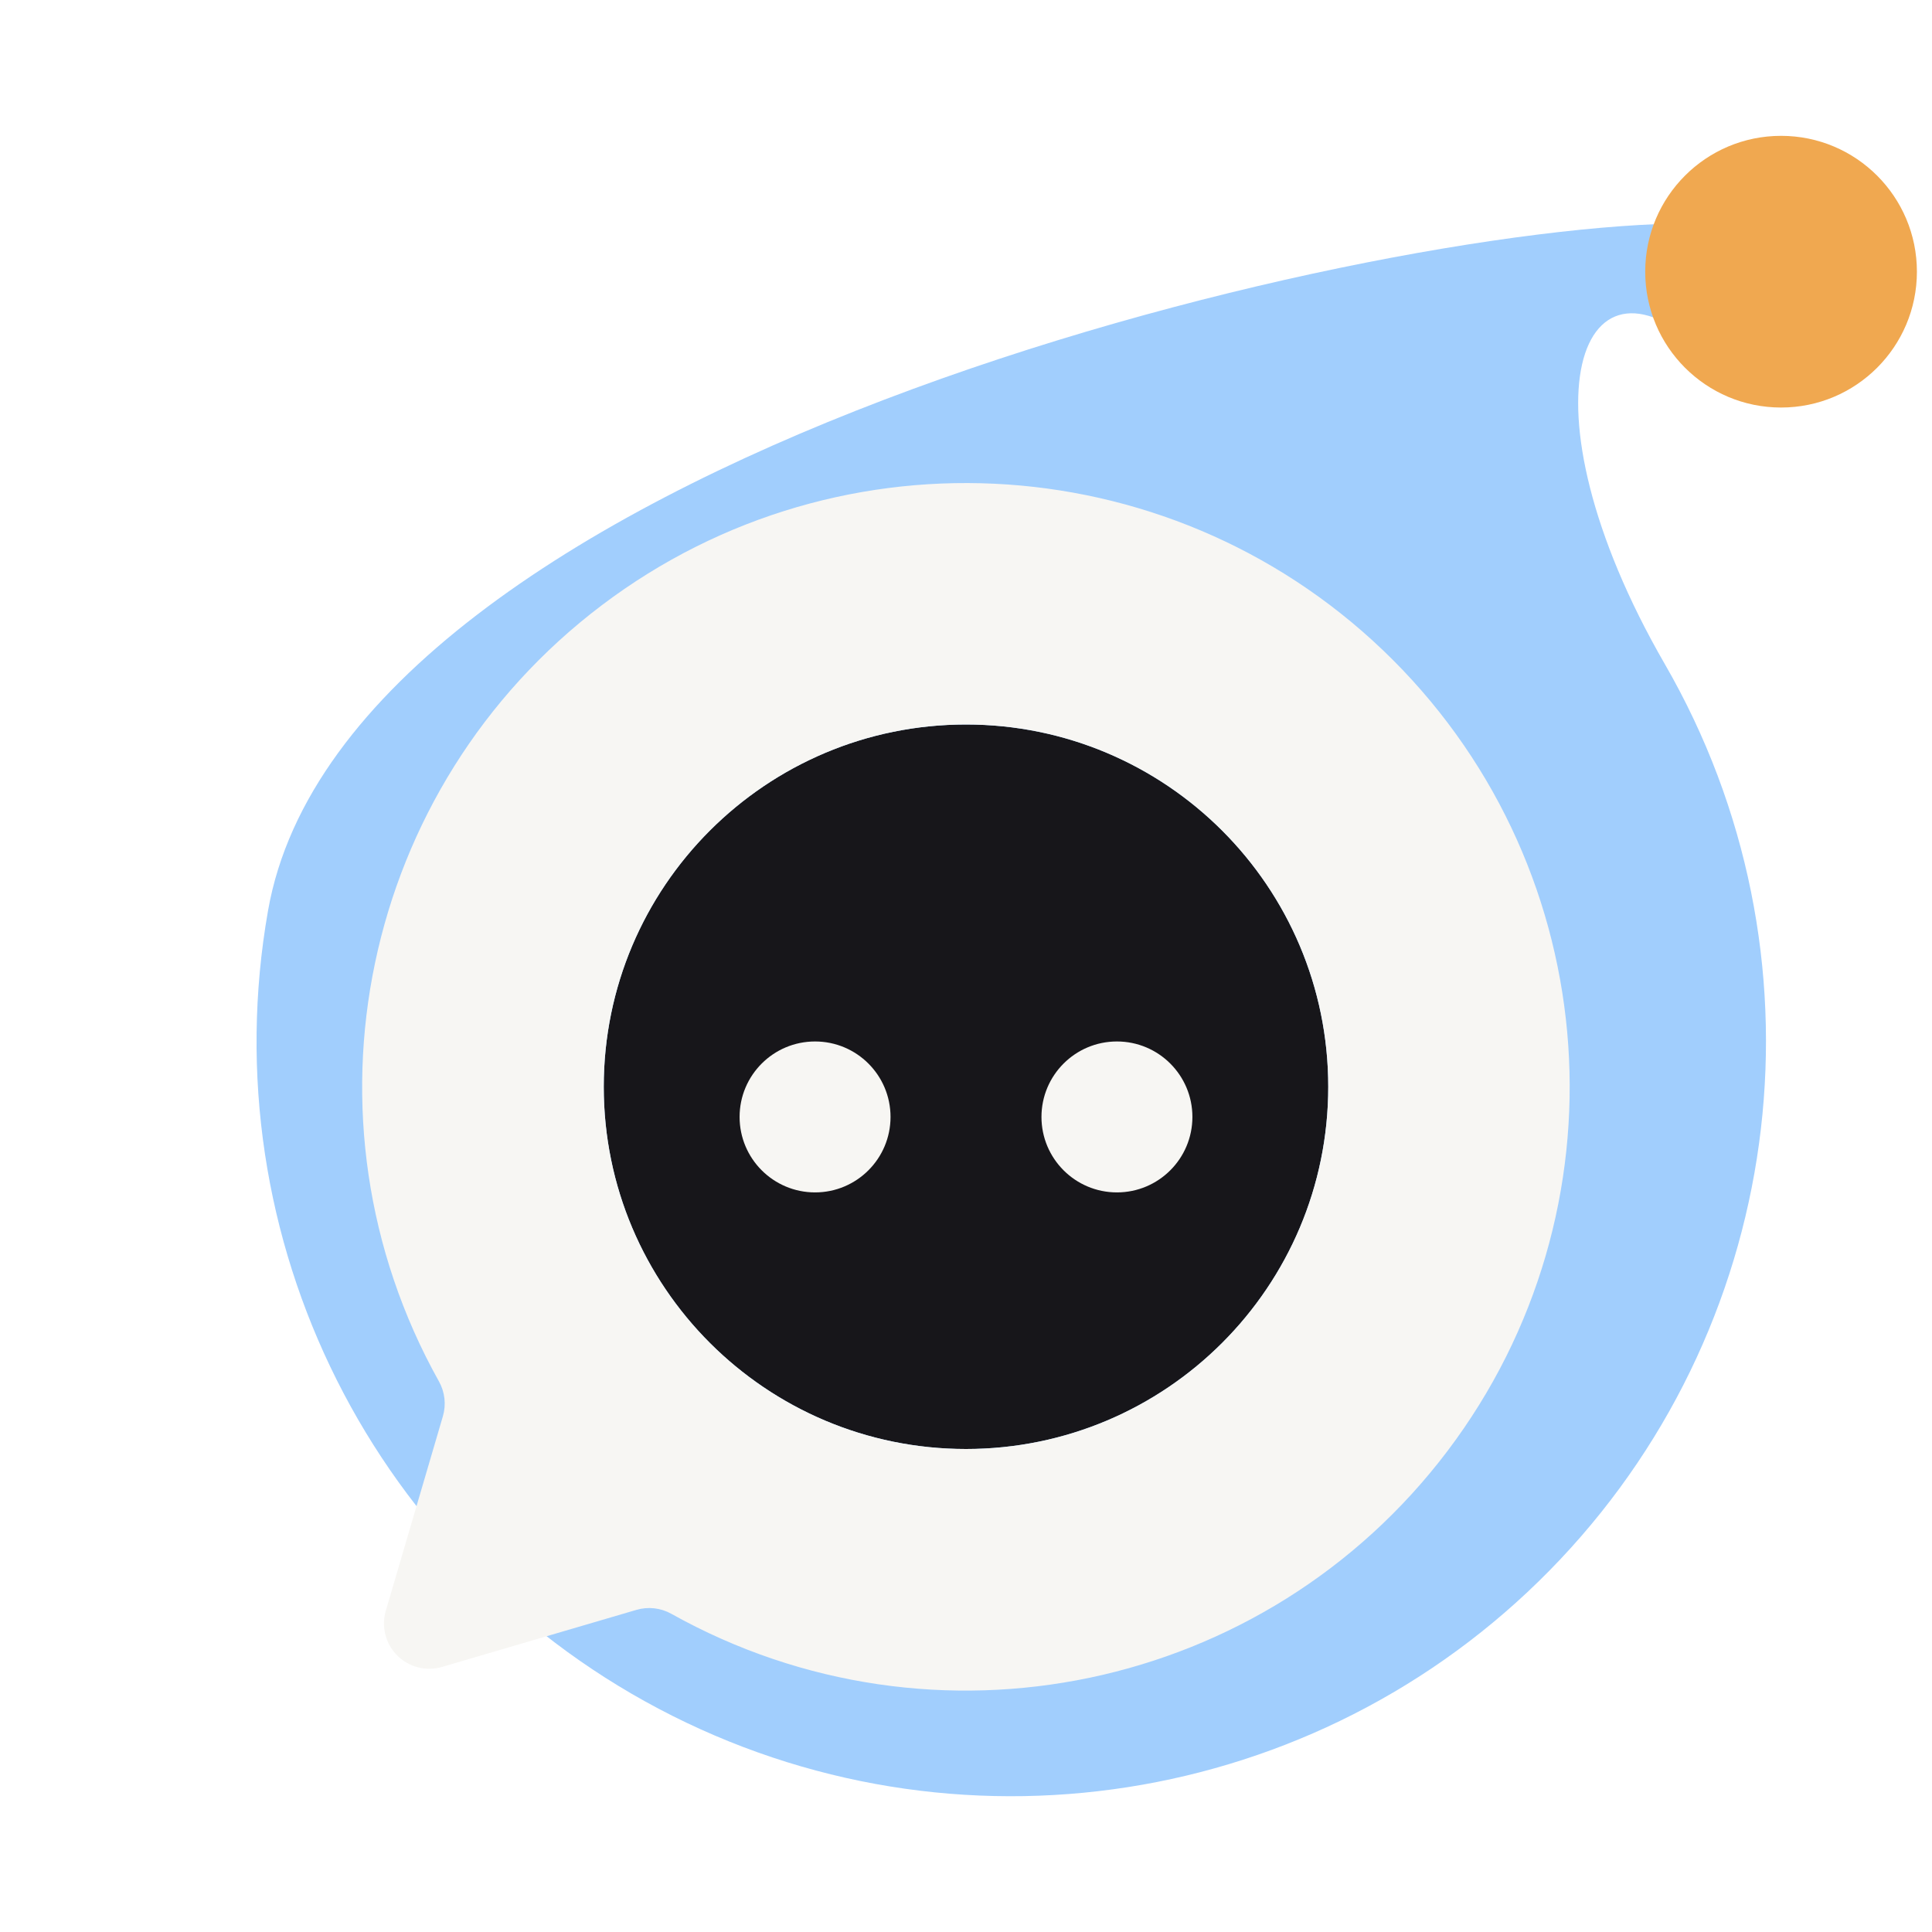
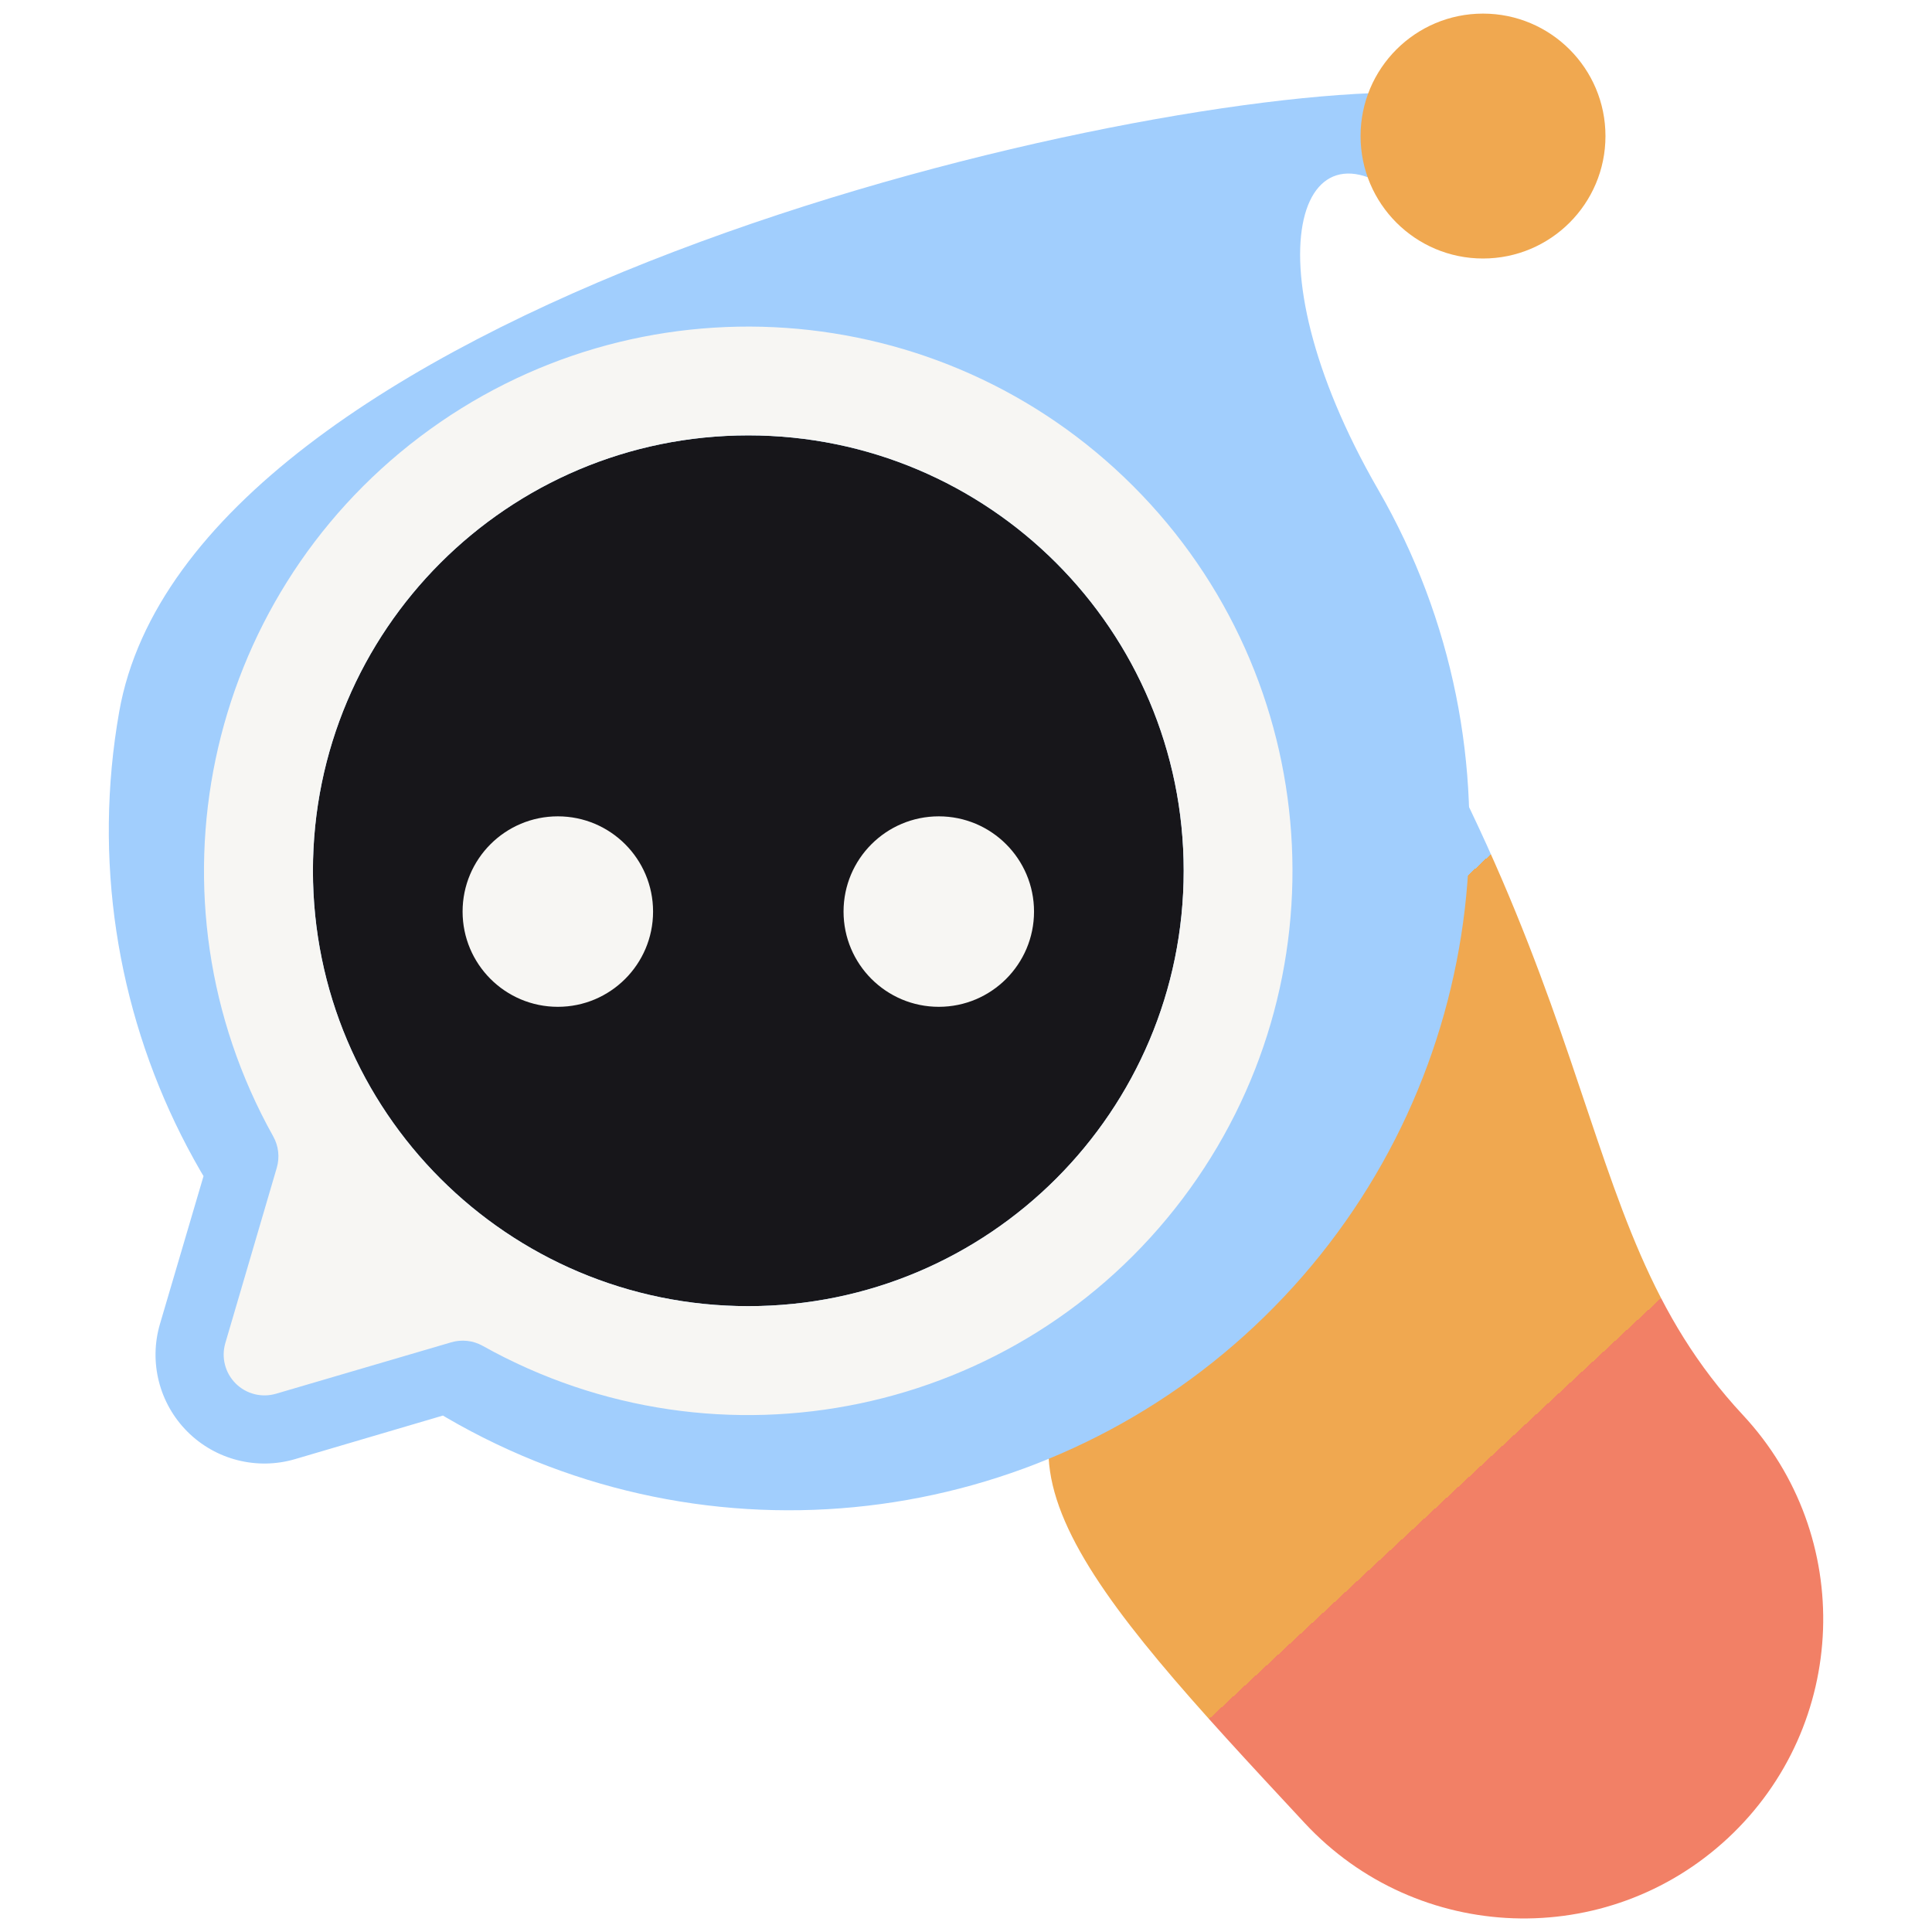
- <svg xmlns="http://www.w3.org/2000/svg" viewBox="-1 -3 64 64" width="64" height="64">
+ <svg xmlns="http://www.w3.org/2000/svg" viewBox="3.5 1 71 71" width="71" height="71">
+   <defs>
+     <linearGradient id="comet" gradientUnits="userSpaceOnUse" x1="32.5" y1="31.5" x2="67" y2="68.55">
+       <stop offset="0" stop-color="#a1cefd" />
+       <stop offset="0.36" stop-color="#a1cefd" />
+       <stop offset="0.36" stop-color="#f0a850" />
+       <stop offset="0.68" stop-color="#f0a850" />
+       <stop offset="0.68" stop-color="#f28066" />
+       <stop offset="1" stop-color="#f28066" />
+     </linearGradient>
+   </defs>
  <g>
-     <path fill="#a1cefd" d="M7.88 27.16C10.48 12.39 44 4.4 55 4.4L55.6 8.8C51.36 4.56 49.15 10.34 54.15 19A25 25 0 1 1 7.88 27.16Z" />
-     <path fill="#17161a" d="M43 33A12 12 0 1 1 19 33A12 12 0 1 1 43 33Z" />
-     <path fill="#f7f6f3" fill-rule="evenodd" d="M13.54 42.76A20 20 0 1 1 21.24 50.46A1.5 1.5 0 0 0 20.08 50.33L13.64 52.22A1.5 1.5 0 0 1 11.78 50.36L13.67 43.92A1.5 1.5 0 0 0 13.54 42.76ZM43 33A12 12 0 1 0 19 33A12 12 0 1 0 43 33Z" />
-     <path fill="#f7f6f3" d="M28.5 34A2.5 2.5 0 1 1 23.5 34A2.5 2.5 0 1 1 28.5 34ZM38.5 34A2.5 2.5 0 1 1 33.5 34A2.5 2.5 0 1 1 38.5 34Z" />
+     <path fill="url(#comet)" d="M50.52 18.88C63.14 36.9 60.74 45.69 67.55 53A11 11 0 0 1 51.45 68C43.27 59.21 38.57 54.11 45.12 49.52Z" />
+     <path fill="#a1cefd" d="M7.88 27.16C10.48 12.39 44 4.4 55 4.4L55.6 8.8C51.36 4.56 49.15 10.34 54.15 19A25 25 0 1 1 7.88 27.16ZM31 33L21.41 52.54L14.35 54.62A4 4 0 0 1 9.38 49.65L11.46 42.59Z" />
+     <path fill="#17161a" d="M47 33A16 16 0 1 1 15 33A16 16 0 1 1 47 33Z" />
+     <path fill="#f7f6f3" fill-rule="evenodd" d="M13.54 42.76A20 20 0 1 1 21.24 50.46A1.5 1.5 0 0 0 20.08 50.33L13.64 52.22A1.5 1.5 0 0 1 11.78 50.36L13.67 43.92A1.5 1.5 0 0 0 13.54 42.76ZM47 33A16 16 0 1 0 15 33A16 16 0 1 0 47 33Z" />
+     <path fill="#f7f6f3" d="M27.5 34.5A3.5 3.5 0 1 1 20.5 34.5A3.5 3.5 0 1 1 27.5 34.5ZM41.5 34.5A3.5 3.5 0 1 1 34.5 34.5A3.5 3.5 0 1 1 41.5 34.5Z" />
    <path fill="#f0a850" d="M62.5 6A4.5 4.5 0 1 1 53.5 6A4.5 4.5 0 1 1 62.5 6Z" />
  </g>
</svg>
